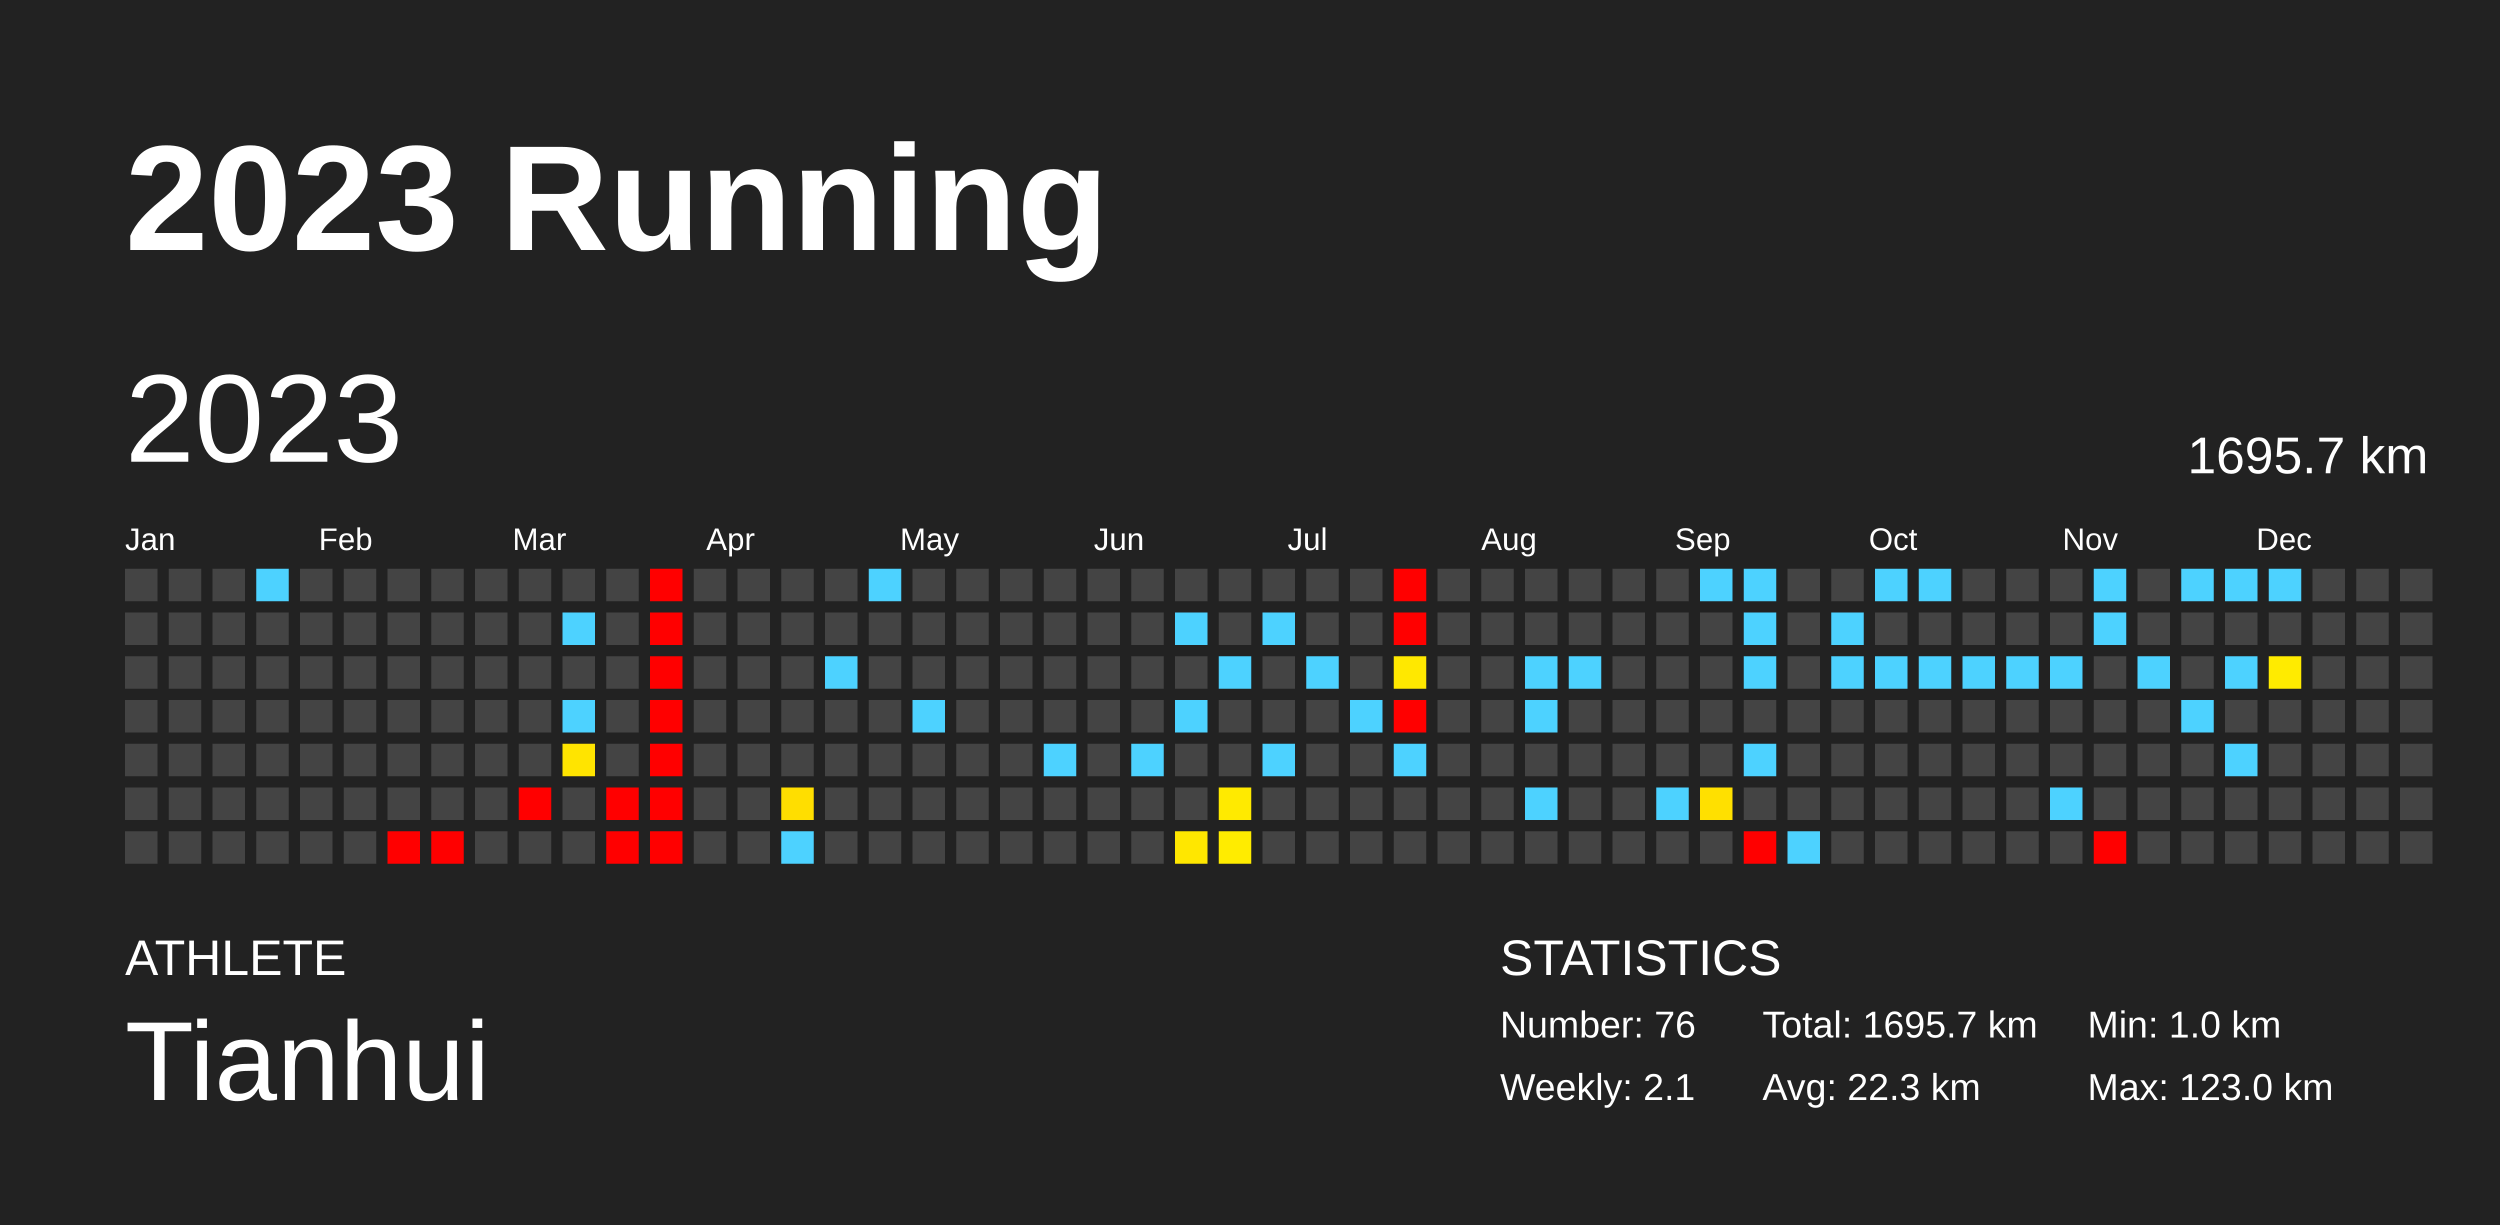
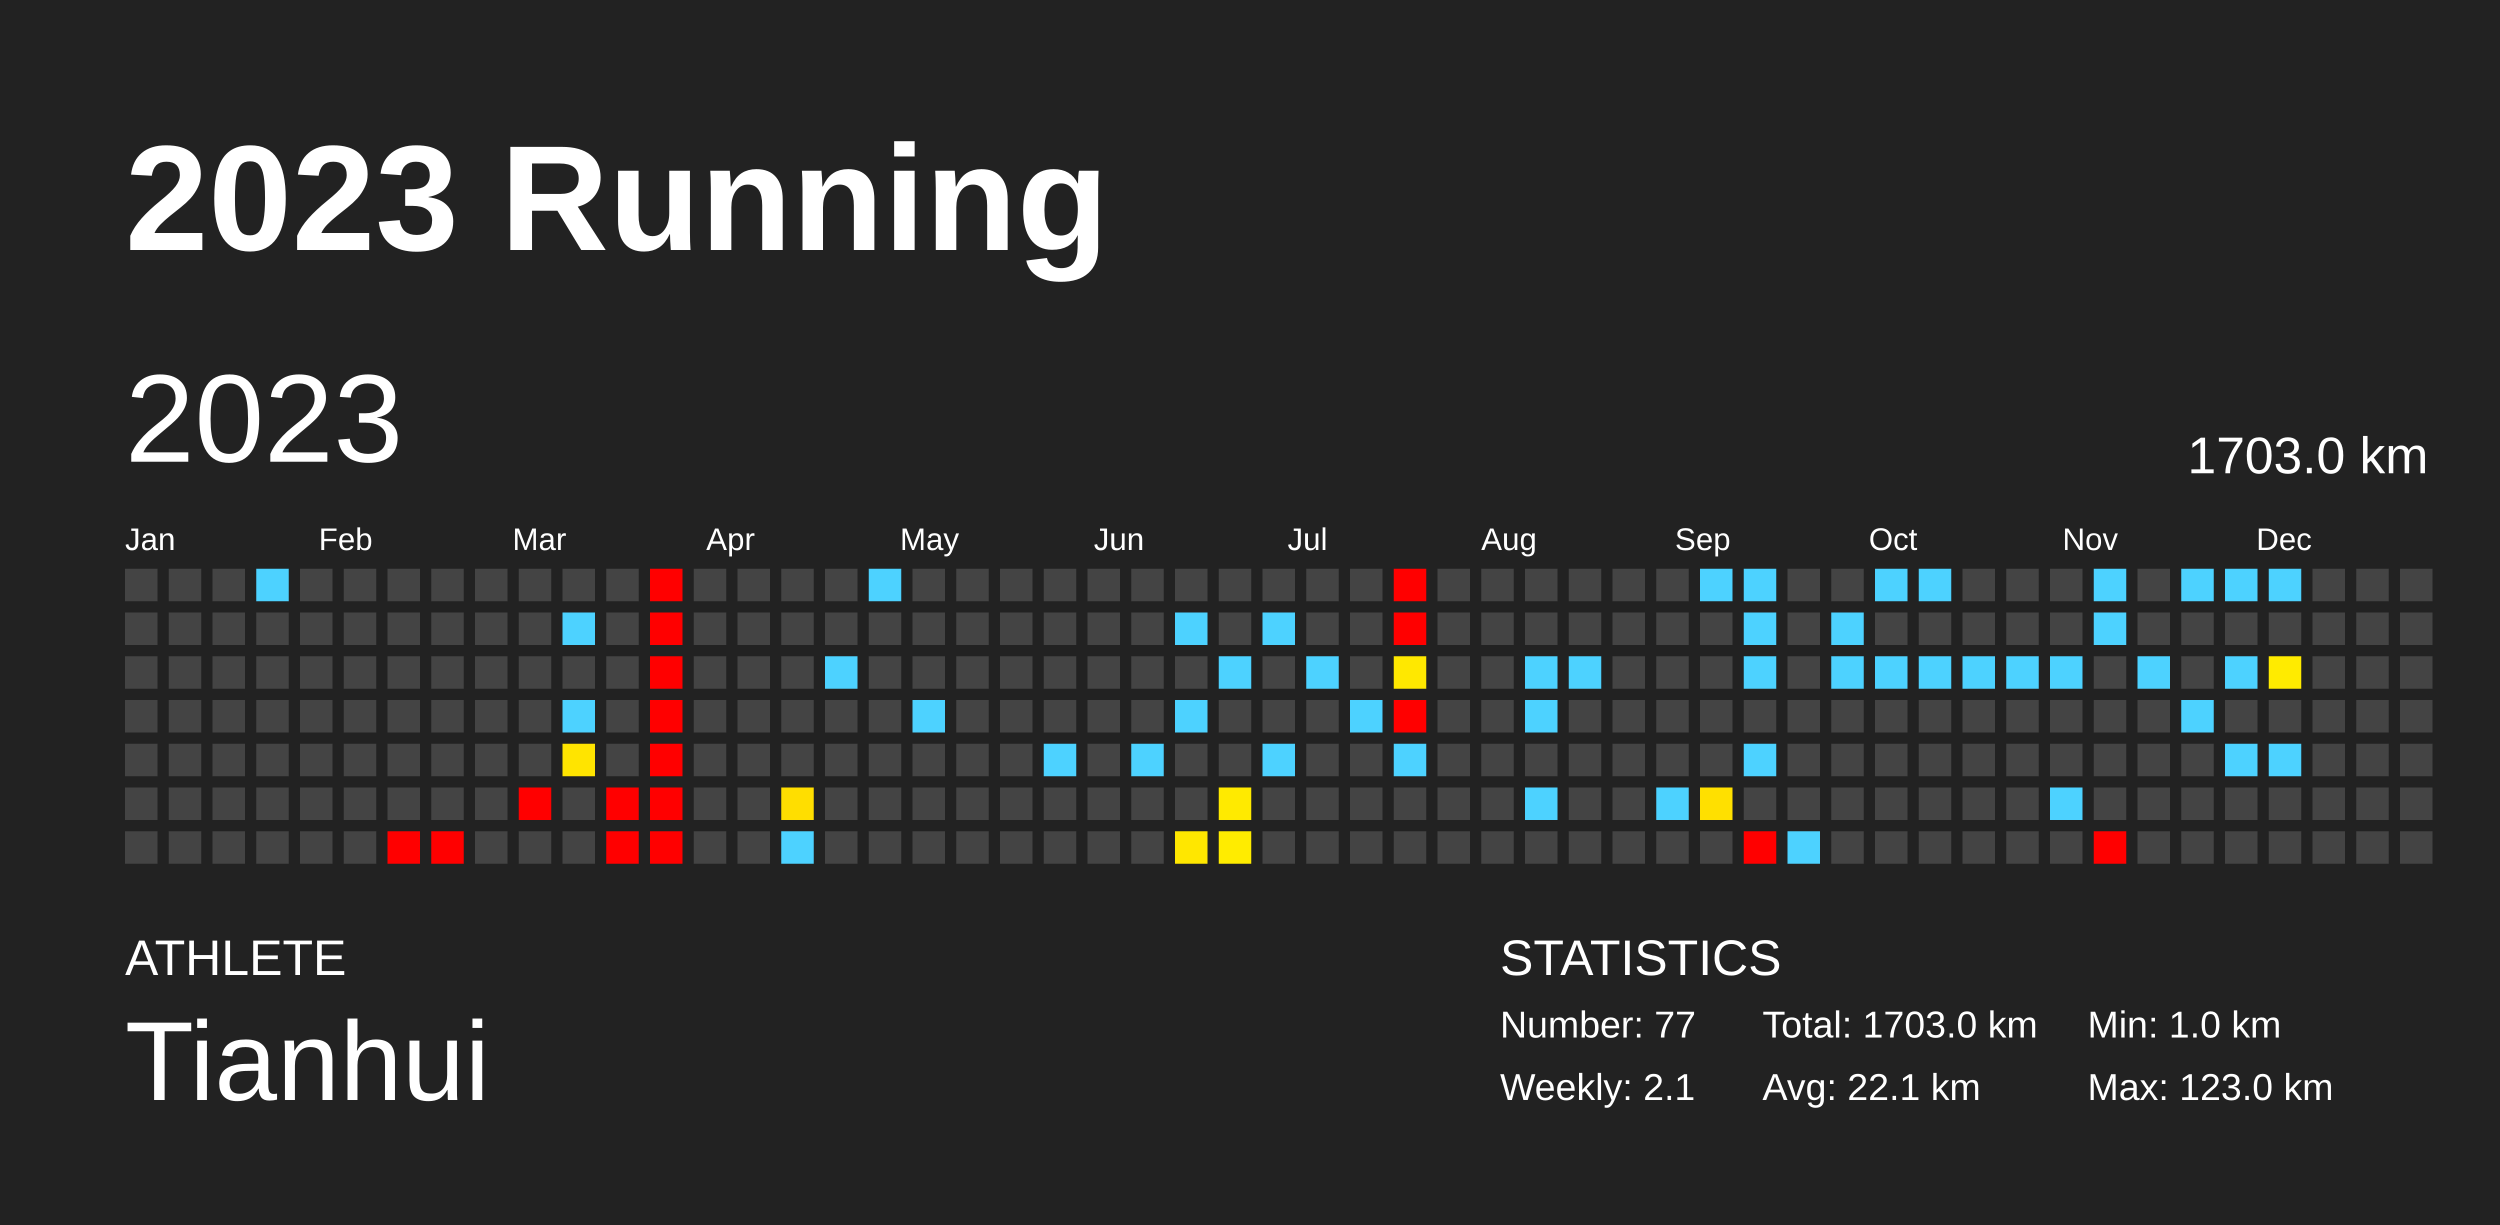
<svg xmlns="http://www.w3.org/2000/svg" baseProfile="full" height="98mm" version="1.1" viewBox="0,0,200,98" width="200mm">
  <defs />
  <rect fill="#222222" height="98" width="200" x="0" y="0" />
  <text fill="#FFFFFF" style="font-size:12px; font-family:Arial; font-weight:bold;" x="10" y="20">2023 Running</text>
  <text fill="#FFFFFF" style="font-size:4px; font-family:Arial" x="10" y="78">ATHLETE</text>
  <text fill="#FFFFFF" style="font-size:9px; font-family:Arial" x="10" y="88">Tianhui</text>
  <text fill="#FFFFFF" style="font-size:4px; font-family:Arial" x="120" y="78">STATISTICS</text>
-   <text fill="#FFFFFF" style="font-size:3px; font-family:Arial" x="120" y="83">Number: 76</text>
+   <text fill="#FFFFFF" style="font-size:3px; font-family:Arial" x="120" y="83">Number: 77</text>
  <text fill="#FFFFFF" style="font-size:3px; font-family:Arial" x="120" y="88">Weekly: 2.1</text>
-   <text fill="#FFFFFF" style="font-size:3px; font-family:Arial" x="141" y="83">Total: 1695.7 km</text>
-   <text fill="#FFFFFF" style="font-size:3px; font-family:Arial" x="141" y="88">Avg: 22.3 km</text>
+   <text fill="#FFFFFF" style="font-size:3px; font-family:Arial" x="141" y="83">Total: 1703.0 km</text>
+   <text fill="#FFFFFF" style="font-size:3px; font-family:Arial" x="141" y="88">Avg: 22.1 km</text>
  <text fill="#FFFFFF" style="font-size:3px; font-family:Arial" x="167" y="83">Min: 1.0 km</text>
  <text fill="#FFFFFF" style="font-size:3px; font-family:Arial" x="167" y="88">Max: 123.0 km</text>
  <text dominant-baseline="hanging" fill="#FFFFFF" style="font-size:10.0px; font-family:Arial;" x="10" y="30">2023</text>
-   <text dominant-baseline="hanging" fill="#FFFFFF" style="font-size:4.125px; font-family:Arial;" x="175" y="35">1695.7 km</text>
+   <text dominant-baseline="hanging" fill="#FFFFFF" style="font-size:4.125px; font-family:Arial;" x="175" y="35">1703.0 km</text>
  <text fill="#FFFFFF" style="font-size:2.5px; font-family:Arial" x="10.0" y="44">Jan</text>
  <text fill="#FFFFFF" style="font-size:2.5px; font-family:Arial" x="25.5" y="44">Feb</text>
  <text fill="#FFFFFF" style="font-size:2.5px; font-family:Arial" x="41.0" y="44">Mar</text>
  <text fill="#FFFFFF" style="font-size:2.5px; font-family:Arial" x="56.5" y="44">Apr</text>
  <text fill="#FFFFFF" style="font-size:2.5px; font-family:Arial" x="72.0" y="44">May</text>
  <text fill="#FFFFFF" style="font-size:2.5px; font-family:Arial" x="87.5" y="44">Jun</text>
  <text fill="#FFFFFF" style="font-size:2.5px; font-family:Arial" x="103.0" y="44">Jul</text>
  <text fill="#FFFFFF" style="font-size:2.5px; font-family:Arial" x="118.5" y="44">Aug</text>
  <text fill="#FFFFFF" style="font-size:2.5px; font-family:Arial" x="134.0" y="44">Sep</text>
  <text fill="#FFFFFF" style="font-size:2.5px; font-family:Arial" x="149.5" y="44">Oct</text>
  <text fill="#FFFFFF" style="font-size:2.5px; font-family:Arial" x="165.0" y="44">Nov</text>
  <text fill="#FFFFFF" style="font-size:2.5px; font-family:Arial" x="180.5" y="44">Dec</text>
  <rect fill="#444444" height="2.6" width="2.6" x="10.0" y="45.5" />
  <rect fill="#444444" height="2.6" width="2.6" x="10.0" y="49.0" />
  <rect fill="#444444" height="2.6" width="2.6" x="10.0" y="52.5" />
  <rect fill="#444444" height="2.6" width="2.6" x="10.0" y="56.0" />
  <rect fill="#444444" height="2.6" width="2.6" x="10.0" y="59.5" />
  <rect fill="#444444" height="2.6" width="2.6" x="10.0" y="63.0" />
  <rect fill="#444444" height="2.6" width="2.6" x="10.0" y="66.5" />
  <rect fill="#444444" height="2.6" width="2.6" x="13.5" y="45.5" />
  <rect fill="#444444" height="2.6" width="2.6" x="13.5" y="49.0" />
  <rect fill="#444444" height="2.6" width="2.6" x="13.5" y="52.5" />
  <rect fill="#444444" height="2.6" width="2.6" x="13.5" y="56.0" />
  <rect fill="#444444" height="2.6" width="2.6" x="13.5" y="59.5" />
  <rect fill="#444444" height="2.6" width="2.6" x="13.5" y="63.0" />
  <rect fill="#444444" height="2.6" width="2.6" x="13.5" y="66.5" />
  <rect fill="#444444" height="2.6" width="2.6" x="17.0" y="45.5" />
  <rect fill="#444444" height="2.6" width="2.6" x="17.0" y="49.0" />
  <rect fill="#444444" height="2.6" width="2.6" x="17.0" y="52.5" />
  <rect fill="#444444" height="2.6" width="2.6" x="17.0" y="56.0" />
  <rect fill="#444444" height="2.6" width="2.6" x="17.0" y="59.5" />
  <rect fill="#444444" height="2.6" width="2.6" x="17.0" y="63.0" />
  <rect fill="#444444" height="2.6" width="2.6" x="17.0" y="66.5" />
  <rect fill="#4dd2ff" height="2.6" width="2.6" x="20.5" y="45.5" />
  <rect fill="#444444" height="2.6" width="2.6" x="20.5" y="49.0" />
  <rect fill="#444444" height="2.6" width="2.6" x="20.5" y="52.5" />
  <rect fill="#444444" height="2.6" width="2.6" x="20.5" y="56.0" />
  <rect fill="#444444" height="2.6" width="2.6" x="20.5" y="59.5" />
  <rect fill="#444444" height="2.6" width="2.6" x="20.5" y="63.0" />
  <rect fill="#444444" height="2.6" width="2.6" x="20.5" y="66.5" />
  <rect fill="#444444" height="2.6" width="2.6" x="24.0" y="45.5" />
  <rect fill="#444444" height="2.6" width="2.6" x="24.0" y="49.0" />
  <rect fill="#444444" height="2.6" width="2.6" x="24.0" y="52.5" />
  <rect fill="#444444" height="2.6" width="2.6" x="24.0" y="56.0" />
  <rect fill="#444444" height="2.6" width="2.6" x="24.0" y="59.5" />
  <rect fill="#444444" height="2.6" width="2.6" x="24.0" y="63.0" />
  <rect fill="#444444" height="2.6" width="2.6" x="24.0" y="66.5" />
  <rect fill="#444444" height="2.6" width="2.6" x="27.5" y="45.5" />
  <rect fill="#444444" height="2.6" width="2.6" x="27.5" y="49.0" />
  <rect fill="#444444" height="2.6" width="2.6" x="27.5" y="52.5" />
  <rect fill="#444444" height="2.6" width="2.6" x="27.5" y="56.0" />
  <rect fill="#444444" height="2.6" width="2.6" x="27.5" y="59.5" />
  <rect fill="#444444" height="2.6" width="2.6" x="27.5" y="63.0" />
  <rect fill="#444444" height="2.6" width="2.6" x="27.5" y="66.5" />
  <rect fill="#444444" height="2.6" width="2.6" x="31.0" y="45.5" />
  <rect fill="#444444" height="2.6" width="2.6" x="31.0" y="49.0" />
  <rect fill="#444444" height="2.6" width="2.6" x="31.0" y="52.5" />
  <rect fill="#444444" height="2.6" width="2.6" x="31.0" y="56.0" />
  <rect fill="#444444" height="2.6" width="2.6" x="31.0" y="59.5" />
  <rect fill="#444444" height="2.6" width="2.6" x="31.0" y="63.0" />
  <rect fill="red" height="2.6" width="2.6" x="31.0" y="66.5" />
  <rect fill="#444444" height="2.6" width="2.6" x="34.5" y="45.5" />
  <rect fill="#444444" height="2.6" width="2.6" x="34.5" y="49.0" />
  <rect fill="#444444" height="2.6" width="2.6" x="34.5" y="52.5" />
  <rect fill="#444444" height="2.6" width="2.6" x="34.5" y="56.0" />
  <rect fill="#444444" height="2.6" width="2.6" x="34.5" y="59.5" />
  <rect fill="#444444" height="2.6" width="2.6" x="34.5" y="63.0" />
  <rect fill="red" height="2.6" width="2.6" x="34.5" y="66.5" />
  <rect fill="#444444" height="2.6" width="2.6" x="38.0" y="45.5" />
  <rect fill="#444444" height="2.6" width="2.6" x="38.0" y="49.0" />
  <rect fill="#444444" height="2.6" width="2.6" x="38.0" y="52.5" />
  <rect fill="#444444" height="2.6" width="2.6" x="38.0" y="56.0" />
  <rect fill="#444444" height="2.6" width="2.6" x="38.0" y="59.5" />
  <rect fill="#444444" height="2.6" width="2.6" x="38.0" y="63.0" />
  <rect fill="#444444" height="2.6" width="2.6" x="38.0" y="66.5" />
  <rect fill="#444444" height="2.6" width="2.6" x="41.5" y="45.5" />
  <rect fill="#444444" height="2.6" width="2.6" x="41.5" y="49.0" />
  <rect fill="#444444" height="2.6" width="2.6" x="41.5" y="52.5" />
  <rect fill="#444444" height="2.6" width="2.6" x="41.5" y="56.0" />
  <rect fill="#444444" height="2.6" width="2.6" x="41.5" y="59.5" />
  <rect fill="red" height="2.6" width="2.6" x="41.5" y="63.0" />
  <rect fill="#444444" height="2.6" width="2.6" x="41.5" y="66.5" />
  <rect fill="#444444" height="2.6" width="2.6" x="45.0" y="45.5" />
  <rect fill="#4dd2ff" height="2.6" width="2.6" x="45.0" y="49.0" />
  <rect fill="#444444" height="2.6" width="2.6" x="45.0" y="52.5" />
  <rect fill="#4dd2ff" height="2.6" width="2.6" x="45.0" y="56.0" />
  <rect fill="#ffe400" height="2.6" width="2.6" x="45.0" y="59.5" />
  <rect fill="#444444" height="2.6" width="2.6" x="45.0" y="63.0" />
  <rect fill="#444444" height="2.6" width="2.6" x="45.0" y="66.5" />
  <rect fill="#444444" height="2.6" width="2.6" x="48.5" y="45.5" />
  <rect fill="#444444" height="2.6" width="2.6" x="48.5" y="49.0" />
  <rect fill="#444444" height="2.6" width="2.6" x="48.5" y="52.5" />
  <rect fill="#444444" height="2.6" width="2.6" x="48.5" y="56.0" />
  <rect fill="#444444" height="2.6" width="2.6" x="48.5" y="59.5" />
  <rect fill="red" height="2.6" width="2.6" x="48.5" y="63.0" />
  <rect fill="red" height="2.6" width="2.6" x="48.5" y="66.5" />
  <rect fill="red" height="2.6" width="2.6" x="52.0" y="45.5" />
  <rect fill="red" height="2.6" width="2.6" x="52.0" y="49.0" />
  <rect fill="red" height="2.6" width="2.6" x="52.0" y="52.5" />
  <rect fill="red" height="2.6" width="2.6" x="52.0" y="56.0" />
  <rect fill="red" height="2.6" width="2.6" x="52.0" y="59.5" />
  <rect fill="red" height="2.6" width="2.6" x="52.0" y="63.0" />
  <rect fill="red" height="2.6" width="2.6" x="52.0" y="66.5" />
  <rect fill="#444444" height="2.6" width="2.6" x="55.5" y="45.5" />
  <rect fill="#444444" height="2.6" width="2.6" x="55.5" y="49.0" />
  <rect fill="#444444" height="2.6" width="2.6" x="55.5" y="52.5" />
  <rect fill="#444444" height="2.6" width="2.6" x="55.5" y="56.0" />
  <rect fill="#444444" height="2.6" width="2.6" x="55.5" y="59.5" />
  <rect fill="#444444" height="2.6" width="2.6" x="55.5" y="63.0" />
  <rect fill="#444444" height="2.6" width="2.6" x="55.5" y="66.5" />
  <rect fill="#444444" height="2.6" width="2.6" x="59.0" y="45.5" />
  <rect fill="#444444" height="2.6" width="2.6" x="59.0" y="49.0" />
  <rect fill="#444444" height="2.6" width="2.6" x="59.0" y="52.5" />
  <rect fill="#444444" height="2.6" width="2.6" x="59.0" y="56.0" />
  <rect fill="#444444" height="2.6" width="2.6" x="59.0" y="59.5" />
  <rect fill="#444444" height="2.6" width="2.6" x="59.0" y="63.0" />
  <rect fill="#444444" height="2.6" width="2.6" x="59.0" y="66.5" />
  <rect fill="#444444" height="2.6" width="2.6" x="62.5" y="45.5" />
  <rect fill="#444444" height="2.6" width="2.6" x="62.5" y="49.0" />
  <rect fill="#444444" height="2.6" width="2.6" x="62.5" y="52.5" />
  <rect fill="#444444" height="2.6" width="2.6" x="62.5" y="56.0" />
  <rect fill="#444444" height="2.6" width="2.6" x="62.5" y="59.5" />
  <rect fill="#ffde00" height="2.6" width="2.6" x="62.5" y="63.0" />
  <rect fill="#4dd2ff" height="2.6" width="2.6" x="62.5" y="66.5" />
  <rect fill="#444444" height="2.6" width="2.6" x="66.0" y="45.5" />
  <rect fill="#444444" height="2.6" width="2.6" x="66.0" y="49.0" />
  <rect fill="#4dd2ff" height="2.6" width="2.6" x="66.0" y="52.5" />
  <rect fill="#444444" height="2.6" width="2.6" x="66.0" y="56.0" />
  <rect fill="#444444" height="2.6" width="2.6" x="66.0" y="59.5" />
  <rect fill="#444444" height="2.6" width="2.6" x="66.0" y="63.0" />
  <rect fill="#444444" height="2.6" width="2.6" x="66.0" y="66.5" />
  <rect fill="#4dd2ff" height="2.6" width="2.6" x="69.5" y="45.5" />
  <rect fill="#444444" height="2.6" width="2.6" x="69.5" y="49.0" />
  <rect fill="#444444" height="2.6" width="2.6" x="69.5" y="52.5" />
  <rect fill="#444444" height="2.6" width="2.6" x="69.5" y="56.0" />
  <rect fill="#444444" height="2.6" width="2.6" x="69.5" y="59.5" />
  <rect fill="#444444" height="2.6" width="2.6" x="69.5" y="63.0" />
  <rect fill="#444444" height="2.6" width="2.6" x="69.5" y="66.5" />
  <rect fill="#444444" height="2.6" width="2.6" x="73.0" y="45.5" />
  <rect fill="#444444" height="2.6" width="2.6" x="73.0" y="49.0" />
  <rect fill="#444444" height="2.6" width="2.6" x="73.0" y="52.5" />
  <rect fill="#4dd2ff" height="2.6" width="2.6" x="73.0" y="56.0" />
  <rect fill="#444444" height="2.6" width="2.6" x="73.0" y="59.5" />
  <rect fill="#444444" height="2.6" width="2.6" x="73.0" y="63.0" />
  <rect fill="#444444" height="2.6" width="2.6" x="73.0" y="66.5" />
  <rect fill="#444444" height="2.6" width="2.6" x="76.5" y="45.5" />
  <rect fill="#444444" height="2.6" width="2.6" x="76.5" y="49.0" />
  <rect fill="#444444" height="2.6" width="2.6" x="76.5" y="52.5" />
  <rect fill="#444444" height="2.6" width="2.6" x="76.5" y="56.0" />
  <rect fill="#444444" height="2.6" width="2.6" x="76.5" y="59.5" />
  <rect fill="#444444" height="2.6" width="2.6" x="76.5" y="63.0" />
  <rect fill="#444444" height="2.6" width="2.6" x="76.5" y="66.5" />
  <rect fill="#444444" height="2.6" width="2.6" x="80.0" y="45.5" />
  <rect fill="#444444" height="2.6" width="2.6" x="80.0" y="49.0" />
  <rect fill="#444444" height="2.6" width="2.6" x="80.0" y="52.5" />
  <rect fill="#444444" height="2.6" width="2.6" x="80.0" y="56.0" />
  <rect fill="#444444" height="2.6" width="2.6" x="80.0" y="59.5" />
  <rect fill="#444444" height="2.6" width="2.6" x="80.0" y="63.0" />
  <rect fill="#444444" height="2.6" width="2.6" x="80.0" y="66.5" />
  <rect fill="#444444" height="2.6" width="2.6" x="83.5" y="45.5" />
  <rect fill="#444444" height="2.6" width="2.6" x="83.5" y="49.0" />
  <rect fill="#444444" height="2.6" width="2.6" x="83.5" y="52.5" />
  <rect fill="#444444" height="2.6" width="2.6" x="83.5" y="56.0" />
  <rect fill="#4dd2ff" height="2.6" width="2.6" x="83.5" y="59.5" />
  <rect fill="#444444" height="2.6" width="2.6" x="83.5" y="63.0" />
  <rect fill="#444444" height="2.6" width="2.6" x="83.5" y="66.5" />
  <rect fill="#444444" height="2.6" width="2.6" x="87.0" y="45.5" />
  <rect fill="#444444" height="2.6" width="2.6" x="87.0" y="49.0" />
  <rect fill="#444444" height="2.6" width="2.6" x="87.0" y="52.5" />
  <rect fill="#444444" height="2.6" width="2.6" x="87.0" y="56.0" />
  <rect fill="#444444" height="2.6" width="2.6" x="87.0" y="59.5" />
  <rect fill="#444444" height="2.6" width="2.6" x="87.0" y="63.0" />
  <rect fill="#444444" height="2.6" width="2.6" x="87.0" y="66.5" />
  <rect fill="#444444" height="2.6" width="2.6" x="90.5" y="45.5" />
  <rect fill="#444444" height="2.6" width="2.6" x="90.5" y="49.0" />
  <rect fill="#444444" height="2.6" width="2.6" x="90.5" y="52.5" />
  <rect fill="#444444" height="2.6" width="2.6" x="90.5" y="56.0" />
  <rect fill="#4dd2ff" height="2.6" width="2.6" x="90.5" y="59.5" />
  <rect fill="#444444" height="2.6" width="2.6" x="90.5" y="63.0" />
  <rect fill="#444444" height="2.6" width="2.6" x="90.5" y="66.5" />
  <rect fill="#444444" height="2.6" width="2.6" x="94.0" y="45.5" />
  <rect fill="#4dd2ff" height="2.6" width="2.6" x="94.0" y="49.0" />
  <rect fill="#444444" height="2.6" width="2.6" x="94.0" y="52.5" />
  <rect fill="#4dd2ff" height="2.6" width="2.6" x="94.0" y="56.0" />
  <rect fill="#444444" height="2.6" width="2.6" x="94.0" y="59.5" />
  <rect fill="#444444" height="2.6" width="2.6" x="94.0" y="63.0" />
  <rect fill="#ffe700" height="2.6" width="2.6" x="94.0" y="66.5" />
  <rect fill="#444444" height="2.6" width="2.6" x="97.5" y="45.5" />
  <rect fill="#444444" height="2.6" width="2.6" x="97.5" y="49.0" />
  <rect fill="#4dd2ff" height="2.6" width="2.6" x="97.5" y="52.5" />
  <rect fill="#444444" height="2.6" width="2.6" x="97.5" y="56.0" />
  <rect fill="#444444" height="2.6" width="2.6" x="97.5" y="59.5" />
  <rect fill="#ffea00" height="2.6" width="2.6" x="97.5" y="63.0" />
  <rect fill="#ffec00" height="2.6" width="2.6" x="97.5" y="66.5" />
  <rect fill="#444444" height="2.6" width="2.6" x="101.0" y="45.5" />
  <rect fill="#4dd2ff" height="2.6" width="2.6" x="101.0" y="49.0" />
  <rect fill="#444444" height="2.6" width="2.6" x="101.0" y="52.5" />
  <rect fill="#444444" height="2.6" width="2.6" x="101.0" y="56.0" />
  <rect fill="#4dd2ff" height="2.6" width="2.6" x="101.0" y="59.5" />
  <rect fill="#444444" height="2.6" width="2.6" x="101.0" y="63.0" />
  <rect fill="#444444" height="2.6" width="2.6" x="101.0" y="66.5" />
  <rect fill="#444444" height="2.6" width="2.6" x="104.5" y="45.5" />
  <rect fill="#444444" height="2.6" width="2.6" x="104.5" y="49.0" />
  <rect fill="#4dd2ff" height="2.6" width="2.6" x="104.5" y="52.5" />
  <rect fill="#444444" height="2.6" width="2.6" x="104.5" y="56.0" />
  <rect fill="#444444" height="2.6" width="2.6" x="104.5" y="59.5" />
  <rect fill="#444444" height="2.6" width="2.6" x="104.5" y="63.0" />
  <rect fill="#444444" height="2.6" width="2.6" x="104.5" y="66.5" />
  <rect fill="#444444" height="2.6" width="2.6" x="108.0" y="45.5" />
  <rect fill="#444444" height="2.6" width="2.6" x="108.0" y="49.0" />
  <rect fill="#444444" height="2.6" width="2.6" x="108.0" y="52.5" />
  <rect fill="#4dd2ff" height="2.6" width="2.6" x="108.0" y="56.0" />
  <rect fill="#444444" height="2.6" width="2.6" x="108.0" y="59.5" />
  <rect fill="#444444" height="2.6" width="2.6" x="108.0" y="63.0" />
  <rect fill="#444444" height="2.6" width="2.6" x="108.0" y="66.5" />
  <rect fill="red" height="2.6" width="2.6" x="111.5" y="45.5" />
  <rect fill="red" height="2.6" width="2.6" x="111.5" y="49.0" />
  <rect fill="#ffe800" height="2.6" width="2.6" x="111.5" y="52.5" />
  <rect fill="red" height="2.6" width="2.6" x="111.5" y="56.0" />
  <rect fill="#4dd2ff" height="2.6" width="2.6" x="111.5" y="59.5" />
  <rect fill="#444444" height="2.6" width="2.6" x="111.5" y="63.0" />
  <rect fill="#444444" height="2.6" width="2.6" x="111.5" y="66.5" />
  <rect fill="#444444" height="2.6" width="2.6" x="115.0" y="45.5" />
  <rect fill="#444444" height="2.6" width="2.6" x="115.0" y="49.0" />
  <rect fill="#444444" height="2.6" width="2.6" x="115.0" y="52.5" />
  <rect fill="#444444" height="2.6" width="2.6" x="115.0" y="56.0" />
  <rect fill="#444444" height="2.6" width="2.6" x="115.0" y="59.5" />
  <rect fill="#444444" height="2.6" width="2.6" x="115.0" y="63.0" />
  <rect fill="#444444" height="2.6" width="2.6" x="115.0" y="66.5" />
  <rect fill="#444444" height="2.6" width="2.6" x="118.5" y="45.5" />
  <rect fill="#444444" height="2.6" width="2.6" x="118.5" y="49.0" />
  <rect fill="#444444" height="2.6" width="2.6" x="118.5" y="52.5" />
  <rect fill="#444444" height="2.6" width="2.6" x="118.5" y="56.0" />
  <rect fill="#444444" height="2.6" width="2.6" x="118.5" y="59.5" />
  <rect fill="#444444" height="2.6" width="2.6" x="118.5" y="63.0" />
  <rect fill="#444444" height="2.6" width="2.6" x="118.5" y="66.5" />
  <rect fill="#444444" height="2.6" width="2.6" x="122.0" y="45.5" />
  <rect fill="#444444" height="2.6" width="2.6" x="122.0" y="49.0" />
  <rect fill="#4dd2ff" height="2.6" width="2.6" x="122.0" y="52.5" />
  <rect fill="#4dd2ff" height="2.6" width="2.6" x="122.0" y="56.0" />
  <rect fill="#444444" height="2.6" width="2.6" x="122.0" y="59.5" />
  <rect fill="#4dd2ff" height="2.6" width="2.6" x="122.0" y="63.0" />
  <rect fill="#444444" height="2.6" width="2.6" x="122.0" y="66.5" />
  <rect fill="#444444" height="2.6" width="2.6" x="125.5" y="45.5" />
  <rect fill="#444444" height="2.6" width="2.6" x="125.5" y="49.0" />
  <rect fill="#4dd2ff" height="2.6" width="2.6" x="125.5" y="52.5" />
  <rect fill="#444444" height="2.6" width="2.6" x="125.5" y="56.0" />
  <rect fill="#444444" height="2.6" width="2.6" x="125.5" y="59.5" />
  <rect fill="#444444" height="2.6" width="2.6" x="125.5" y="63.0" />
  <rect fill="#444444" height="2.6" width="2.6" x="125.5" y="66.5" />
  <rect fill="#444444" height="2.6" width="2.6" x="129.0" y="45.5" />
  <rect fill="#444444" height="2.6" width="2.6" x="129.0" y="49.0" />
  <rect fill="#444444" height="2.6" width="2.6" x="129.0" y="52.5" />
  <rect fill="#444444" height="2.6" width="2.6" x="129.0" y="56.0" />
  <rect fill="#444444" height="2.6" width="2.6" x="129.0" y="59.5" />
  <rect fill="#444444" height="2.6" width="2.6" x="129.0" y="63.0" />
  <rect fill="#444444" height="2.6" width="2.6" x="129.0" y="66.5" />
  <rect fill="#444444" height="2.6" width="2.6" x="132.5" y="45.5" />
  <rect fill="#444444" height="2.6" width="2.6" x="132.5" y="49.0" />
  <rect fill="#444444" height="2.6" width="2.6" x="132.5" y="52.5" />
  <rect fill="#444444" height="2.6" width="2.6" x="132.5" y="56.0" />
  <rect fill="#444444" height="2.6" width="2.6" x="132.5" y="59.5" />
  <rect fill="#4dd2ff" height="2.6" width="2.6" x="132.5" y="63.0" />
  <rect fill="#444444" height="2.6" width="2.6" x="132.5" y="66.5" />
  <rect fill="#4dd2ff" height="2.6" width="2.6" x="136.0" y="45.5" />
  <rect fill="#444444" height="2.6" width="2.6" x="136.0" y="49.0" />
  <rect fill="#444444" height="2.6" width="2.6" x="136.0" y="52.5" />
  <rect fill="#444444" height="2.6" width="2.6" x="136.0" y="56.0" />
  <rect fill="#444444" height="2.6" width="2.6" x="136.0" y="59.5" />
  <rect fill="#ffe000" height="2.6" width="2.6" x="136.0" y="63.0" />
  <rect fill="#444444" height="2.6" width="2.6" x="136.0" y="66.5" />
  <rect fill="#4dd2ff" height="2.6" width="2.6" x="139.5" y="45.5" />
  <rect fill="#4dd2ff" height="2.6" width="2.6" x="139.5" y="49.0" />
  <rect fill="#4dd2ff" height="2.6" width="2.6" x="139.5" y="52.5" />
  <rect fill="#444444" height="2.6" width="2.6" x="139.5" y="56.0" />
  <rect fill="#4dd2ff" height="2.6" width="2.6" x="139.5" y="59.5" />
  <rect fill="#444444" height="2.6" width="2.6" x="139.5" y="63.0" />
  <rect fill="red" height="2.6" width="2.6" x="139.5" y="66.5" />
  <rect fill="#444444" height="2.6" width="2.6" x="143.0" y="45.5" />
  <rect fill="#444444" height="2.6" width="2.6" x="143.0" y="49.0" />
  <rect fill="#444444" height="2.6" width="2.6" x="143.0" y="52.5" />
  <rect fill="#444444" height="2.6" width="2.6" x="143.0" y="56.0" />
  <rect fill="#444444" height="2.6" width="2.6" x="143.0" y="59.5" />
  <rect fill="#444444" height="2.6" width="2.6" x="143.0" y="63.0" />
  <rect fill="#4dd2ff" height="2.6" width="2.6" x="143.0" y="66.5" />
  <rect fill="#444444" height="2.6" width="2.6" x="146.5" y="45.5" />
  <rect fill="#4dd2ff" height="2.6" width="2.6" x="146.5" y="49.0" />
  <rect fill="#4dd2ff" height="2.6" width="2.6" x="146.5" y="52.5" />
  <rect fill="#444444" height="2.6" width="2.6" x="146.5" y="56.0" />
  <rect fill="#444444" height="2.6" width="2.6" x="146.5" y="59.5" />
  <rect fill="#444444" height="2.6" width="2.6" x="146.5" y="63.0" />
  <rect fill="#444444" height="2.6" width="2.6" x="146.5" y="66.5" />
  <rect fill="#4dd2ff" height="2.6" width="2.6" x="150.0" y="45.5" />
  <rect fill="#444444" height="2.6" width="2.6" x="150.0" y="49.0" />
  <rect fill="#4dd2ff" height="2.6" width="2.6" x="150.0" y="52.5" />
  <rect fill="#444444" height="2.6" width="2.6" x="150.0" y="56.0" />
  <rect fill="#444444" height="2.6" width="2.6" x="150.0" y="59.5" />
  <rect fill="#444444" height="2.6" width="2.6" x="150.0" y="63.0" />
  <rect fill="#444444" height="2.6" width="2.6" x="150.0" y="66.5" />
  <rect fill="#4dd2ff" height="2.6" width="2.6" x="153.5" y="45.5" />
  <rect fill="#444444" height="2.6" width="2.6" x="153.5" y="49.0" />
  <rect fill="#4dd2ff" height="2.6" width="2.6" x="153.5" y="52.5" />
  <rect fill="#444444" height="2.6" width="2.6" x="153.5" y="56.0" />
  <rect fill="#444444" height="2.6" width="2.6" x="153.5" y="59.5" />
  <rect fill="#444444" height="2.6" width="2.6" x="153.5" y="63.0" />
  <rect fill="#444444" height="2.6" width="2.6" x="153.5" y="66.5" />
  <rect fill="#444444" height="2.6" width="2.6" x="157.0" y="45.5" />
  <rect fill="#444444" height="2.6" width="2.6" x="157.0" y="49.0" />
  <rect fill="#4dd2ff" height="2.6" width="2.6" x="157.0" y="52.5" />
  <rect fill="#444444" height="2.6" width="2.6" x="157.0" y="56.0" />
  <rect fill="#444444" height="2.6" width="2.6" x="157.0" y="59.5" />
  <rect fill="#444444" height="2.6" width="2.6" x="157.0" y="63.0" />
  <rect fill="#444444" height="2.6" width="2.6" x="157.0" y="66.5" />
  <rect fill="#444444" height="2.6" width="2.6" x="160.5" y="45.5" />
  <rect fill="#444444" height="2.6" width="2.6" x="160.5" y="49.0" />
  <rect fill="#4dd2ff" height="2.6" width="2.6" x="160.5" y="52.5" />
  <rect fill="#444444" height="2.6" width="2.6" x="160.5" y="56.0" />
  <rect fill="#444444" height="2.6" width="2.6" x="160.5" y="59.5" />
  <rect fill="#444444" height="2.6" width="2.6" x="160.5" y="63.0" />
  <rect fill="#444444" height="2.6" width="2.6" x="160.5" y="66.5" />
  <rect fill="#444444" height="2.6" width="2.6" x="164.0" y="45.5" />
  <rect fill="#444444" height="2.6" width="2.6" x="164.0" y="49.0" />
  <rect fill="#4dd2ff" height="2.6" width="2.6" x="164.0" y="52.5" />
  <rect fill="#444444" height="2.6" width="2.6" x="164.0" y="56.0" />
  <rect fill="#444444" height="2.6" width="2.6" x="164.0" y="59.5" />
  <rect fill="#4dd2ff" height="2.6" width="2.6" x="164.0" y="63.0" />
  <rect fill="#444444" height="2.6" width="2.6" x="164.0" y="66.5" />
  <rect fill="#4dd2ff" height="2.6" width="2.6" x="167.5" y="45.5" />
  <rect fill="#4dd2ff" height="2.6" width="2.6" x="167.5" y="49.0" />
  <rect fill="#444444" height="2.6" width="2.6" x="167.5" y="52.5" />
  <rect fill="#444444" height="2.6" width="2.6" x="167.5" y="56.0" />
  <rect fill="#444444" height="2.6" width="2.6" x="167.5" y="59.5" />
  <rect fill="#444444" height="2.6" width="2.6" x="167.5" y="63.0" />
  <rect fill="red" height="2.6" width="2.6" x="167.5" y="66.5" />
  <rect fill="#444444" height="2.6" width="2.6" x="171.0" y="45.5" />
  <rect fill="#444444" height="2.6" width="2.6" x="171.0" y="49.0" />
  <rect fill="#4dd2ff" height="2.6" width="2.6" x="171.0" y="52.5" />
  <rect fill="#444444" height="2.6" width="2.6" x="171.0" y="56.0" />
  <rect fill="#444444" height="2.6" width="2.6" x="171.0" y="59.5" />
  <rect fill="#444444" height="2.6" width="2.6" x="171.0" y="63.0" />
  <rect fill="#444444" height="2.6" width="2.6" x="171.0" y="66.5" />
  <rect fill="#4dd2ff" height="2.6" width="2.6" x="174.5" y="45.5" />
  <rect fill="#444444" height="2.6" width="2.6" x="174.5" y="49.0" />
  <rect fill="#444444" height="2.6" width="2.6" x="174.5" y="52.5" />
  <rect fill="#4dd2ff" height="2.6" width="2.6" x="174.5" y="56.0" />
  <rect fill="#444444" height="2.6" width="2.6" x="174.5" y="59.5" />
  <rect fill="#444444" height="2.6" width="2.6" x="174.5" y="63.0" />
  <rect fill="#444444" height="2.6" width="2.6" x="174.5" y="66.5" />
  <rect fill="#4dd2ff" height="2.6" width="2.6" x="178.0" y="45.5" />
  <rect fill="#444444" height="2.6" width="2.6" x="178.0" y="49.0" />
  <rect fill="#4dd2ff" height="2.6" width="2.6" x="178.0" y="52.5" />
  <rect fill="#444444" height="2.6" width="2.6" x="178.0" y="56.0" />
  <rect fill="#4dd2ff" height="2.6" width="2.6" x="178.0" y="59.5" />
  <rect fill="#444444" height="2.6" width="2.6" x="178.0" y="63.0" />
  <rect fill="#444444" height="2.6" width="2.6" x="178.0" y="66.5" />
  <rect fill="#4dd2ff" height="2.6" width="2.6" x="181.5" y="45.5" />
  <rect fill="#444444" height="2.6" width="2.6" x="181.5" y="49.0" />
  <rect fill="#ffeb00" height="2.6" width="2.6" x="181.5" y="52.5" />
  <rect fill="#444444" height="2.6" width="2.6" x="181.5" y="56.0" />
-   <rect fill="#444444" height="2.6" width="2.6" x="181.5" y="59.5" />
+   <rect fill="#4dd2ff" height="2.6" width="2.6" x="181.5" y="59.5" />
  <rect fill="#444444" height="2.6" width="2.6" x="181.5" y="63.0" />
  <rect fill="#444444" height="2.6" width="2.6" x="181.5" y="66.5" />
  <rect fill="#444444" height="2.6" width="2.6" x="185.0" y="45.5" />
  <rect fill="#444444" height="2.6" width="2.6" x="185.0" y="49.0" />
  <rect fill="#444444" height="2.6" width="2.6" x="185.0" y="52.5" />
  <rect fill="#444444" height="2.6" width="2.6" x="185.0" y="56.0" />
  <rect fill="#444444" height="2.6" width="2.6" x="185.0" y="59.5" />
  <rect fill="#444444" height="2.6" width="2.6" x="185.0" y="63.0" />
  <rect fill="#444444" height="2.6" width="2.6" x="185.0" y="66.5" />
  <rect fill="#444444" height="2.6" width="2.6" x="188.5" y="45.5" />
  <rect fill="#444444" height="2.6" width="2.6" x="188.5" y="49.0" />
  <rect fill="#444444" height="2.6" width="2.6" x="188.5" y="52.5" />
  <rect fill="#444444" height="2.6" width="2.6" x="188.5" y="56.0" />
  <rect fill="#444444" height="2.6" width="2.6" x="188.5" y="59.5" />
  <rect fill="#444444" height="2.6" width="2.6" x="188.5" y="63.0" />
  <rect fill="#444444" height="2.6" width="2.6" x="188.5" y="66.5" />
  <rect fill="#444444" height="2.6" width="2.6" x="192.0" y="45.5" />
  <rect fill="#444444" height="2.6" width="2.6" x="192.0" y="49.0" />
  <rect fill="#444444" height="2.6" width="2.6" x="192.0" y="52.5" />
  <rect fill="#444444" height="2.6" width="2.6" x="192.0" y="56.0" />
  <rect fill="#444444" height="2.6" width="2.6" x="192.0" y="59.5" />
  <rect fill="#444444" height="2.6" width="2.6" x="192.0" y="63.0" />
  <rect fill="#444444" height="2.6" width="2.6" x="192.0" y="66.5" />
</svg>
